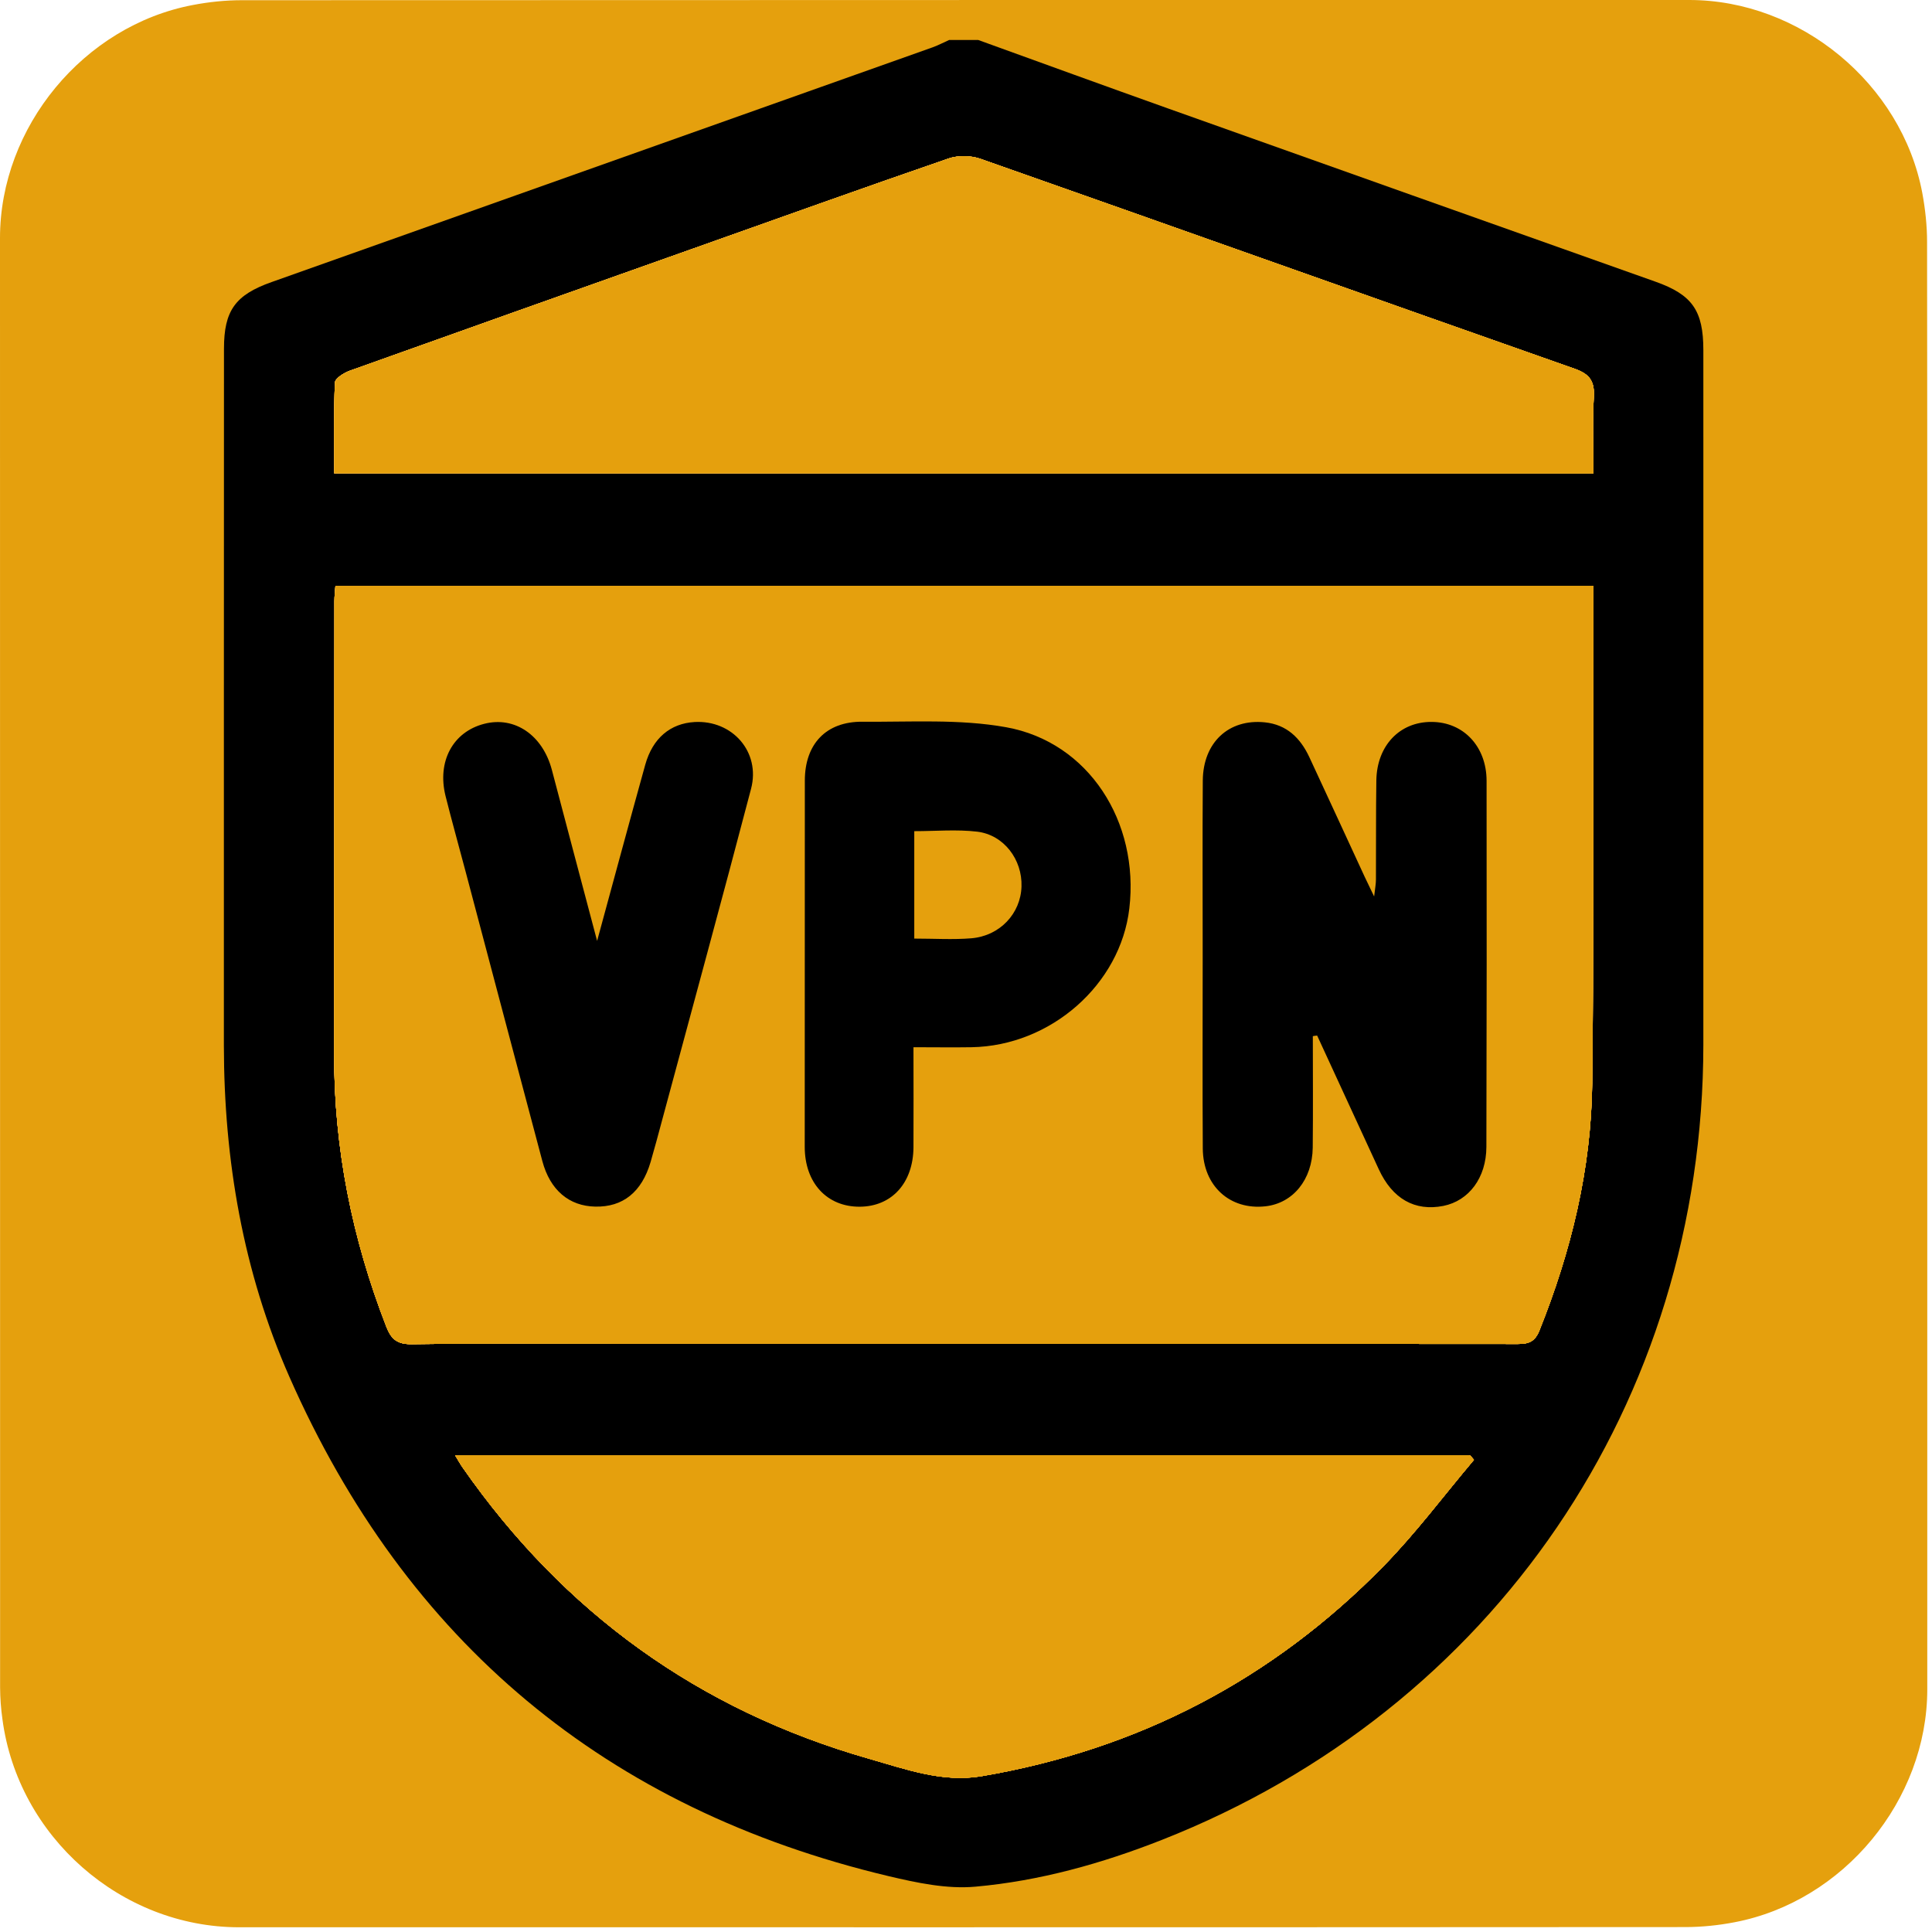
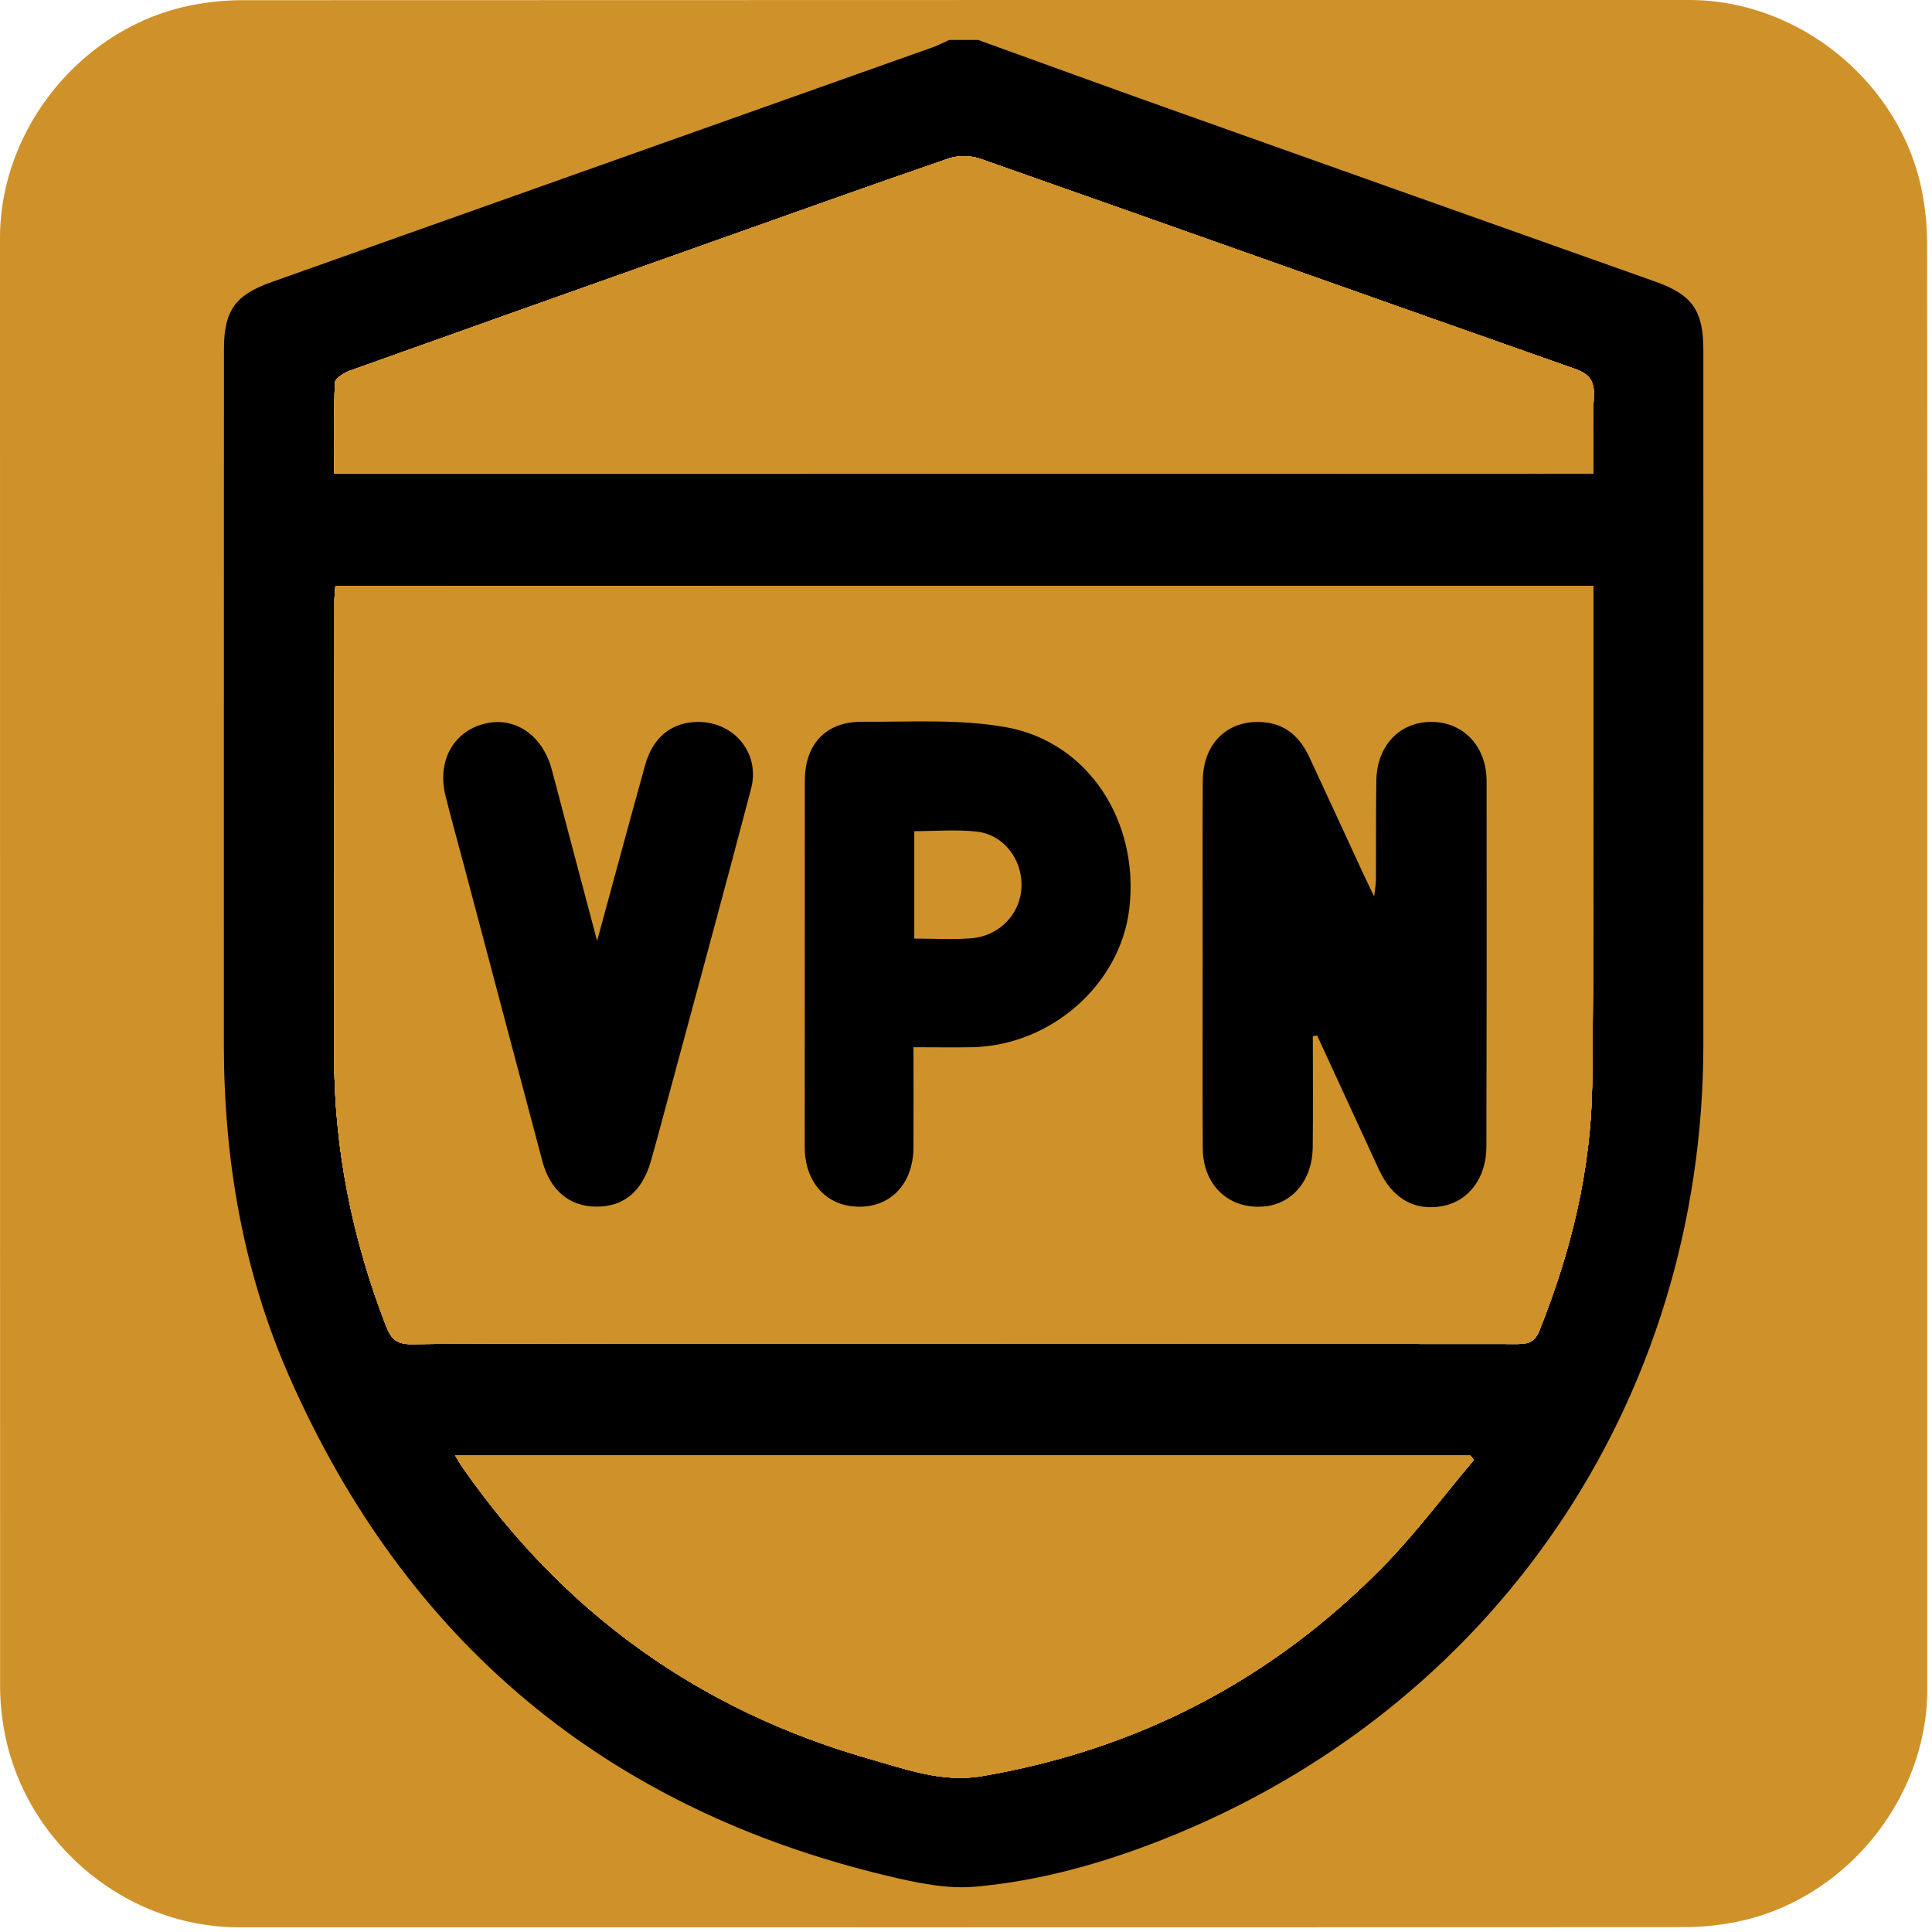
<svg xmlns="http://www.w3.org/2000/svg" id="vpn" viewBox="0 0 769 769" width="500" height="500" shape-rendering="geometricPrecision" text-rendering="geometricPrecision">
  <style>
    @keyframes shine_gradient5_f_o{0%,53.333%{fill-opacity:1}60%,to{fill-opacity:0}}@keyframes shine_gradient4_f_o{0%,50%{fill-opacity:1}56.667%,to{fill-opacity:0}}@keyframes shine_gradient3_f_o{0%,46.667%{fill-opacity:1}53.333%,to{fill-opacity:0}}@keyframes shine_gradient2_f_o{0%,43.333%{fill-opacity:1}50%,to{fill-opacity:0}}@keyframes shine_gradient1_f_o{0%,40%{fill-opacity:1}46.667%,to{fill-opacity:0}}#shine_gradient5{animation:shine_gradient5_f_o 3000ms linear infinite normal forwards}#shine_gradient4{animation:shine_gradient4_f_o 3000ms linear infinite normal forwards}#shine_gradient3{animation:shine_gradient3_f_o 3000ms linear infinite normal forwards}#shine_gradient2{animation:shine_gradient2_f_o 3000ms linear infinite normal forwards}#shine_gradient1{animation:shine_gradient1_f_o 3000ms linear infinite normal forwards}
  </style>
  <defs>
    <linearGradient id="shine_gradient5-fill" x1=".421" y1=".408" x2=".881" y2=".796" spreadMethod="pad" gradientUnits="objectBoundingBox">
-       <stop id="shine_gradient5-fill-0" offset="0%" stop-color="#e5a00d" />
+       <stop id="shine_gradient5-fill-0" offset="0%" stop-color="#cf9129" />
      <stop id="shine_gradient5-fill-1" offset="100%" stop-color="#FFDEC5" />
    </linearGradient>
    <linearGradient id="shine_gradient4-fill" x1=".04" y1=".133" x2=".527" y2=".53" spreadMethod="reflect" gradientUnits="objectBoundingBox">
-       <stop id="shine_gradient4-fill-0" offset="0%" stop-color="#e5a00d" />
+       <stop id="shine_gradient4-fill-0" offset="0%" stop-color="#cf9129" />
      <stop id="shine_gradient4-fill-1" offset="100%" stop-color="#FFDEC5" />
    </linearGradient>
    <linearGradient id="shine_gradient3-fill" x1=".741" y1=".68" x2="1.231" y2="1.067" spreadMethod="reflect" gradientUnits="objectBoundingBox">
-       <stop id="shine_gradient3-fill-0" offset="0%" stop-color="#e5a00d" />
+       <stop id="shine_gradient3-fill-0" offset="0%" stop-color="#cf9129" />
      <stop id="shine_gradient3-fill-1" offset="100%" stop-color="#FFDEC5" />
    </linearGradient>
    <linearGradient id="shine_gradient2-fill" x1="-.265" y1="-.096" x2=".332" y2=".369" spreadMethod="pad" gradientUnits="objectBoundingBox">
      <stop id="shine_gradient2-fill-0" offset="0%" stop-color="#FFDEC5" />
-       <stop id="shine_gradient2-fill-1" offset="100%" stop-color="#e5a00d" />
+       <stop id="shine_gradient2-fill-1" offset="100%" stop-color="#cf9129" />
    </linearGradient>
  </defs>
  <g id="background" transform="matrix(4 0 0 4 -796.72 -2313.48)">
-     <path id="square" d="M390.96 674.28v72.19c0 11.03-8.32 21.11-19.18 23.18-1.61.31-3.27.48-4.9.48-47.97.03-95.93.02-143.9.02-11.76 0-22.02-9.02-23.56-20.72a23.27 23.27 0 01-.23-3.12c-.01-48.09-.01-96.18-.01-144.26 0-11.03 8.32-21.12 19.18-23.18 1.61-.31 3.27-.48 4.9-.48 48.01-.02 96.02-.02 144.02-.02 11.03 0 21.13 8.33 23.18 19.18.3 1.61.48 3.27.48 4.9.03 23.94.02 47.89.02 71.83z" fill="#e5a00d" stroke="none" stroke-width="1" />
+     <path id="square" d="M390.96 674.28v72.19c0 11.03-8.32 21.11-19.18 23.18-1.61.31-3.27.48-4.9.48-47.97.03-95.93.02-143.9.02-11.76 0-22.02-9.02-23.56-20.72a23.27 23.27 0 01-.23-3.12c-.01-48.09-.01-96.18-.01-144.26 0-11.03 8.32-21.12 19.18-23.18 1.61-.31 3.27-.48 4.9-.48 48.01-.02 96.02-.02 144.02-.02 11.03 0 21.13 8.33 23.18 19.18.3 1.61.48 3.27.48 4.9.03 23.94.02 47.89.02 71.83z" fill="#cf9129" stroke="none" stroke-width="1" />
  </g>
  <g id="shield_top" transform="matrix(4 0 0 4 -796.69 -2313.45)">
    <g id="shield_group" stroke="none" stroke-width="1">
      <path id="shield_border" d="M296.51 582.34c6.33 2.29 12.65 4.59 18.99 6.85 16.13 5.75 32.27 11.47 48.4 17.2 3.67 1.3 4.77 2.88 4.77 6.82 0 23.04.01 46.09 0 69.13-.03 35.52-20.85 66.1-53.89 79.11-5.97 2.35-12.15 4.08-18.53 4.65-2.84.26-5.84-.38-8.67-1.05-28.08-6.68-47.98-23.29-59.61-49.68-4.61-10.47-6.51-21.57-6.52-32.99-.01-23.1.01-46.21.01-69.31 0-3.8 1.12-5.36 4.74-6.64 21.94-7.79 43.88-15.58 65.81-23.37.55-.2 1.07-.48 1.61-.72h2.89z" fill="#000" />
-       <path id="shine_gradient6" d="M244.46 723.18c.32.52.51.87.74 1.2 10.05 14.43 23.5 24.14 40.41 28.98 3.65 1.04 7.35 2.41 11.23 1.75 15.57-2.65 28.95-9.62 40-20.9 3.23-3.3 6.01-7.04 9-10.58-.13-.15-.25-.3-.38-.45h-101zm-12.03-97.72h125.3c0-2.6-.1-5.11.04-7.59.09-1.57-.41-2.29-1.93-2.82-19.71-6.93-39.39-13.95-59.1-20.88-.96-.34-2.24-.36-3.19-.03-8.57 2.95-17.11 6.02-25.66 9.05-11.3 4.01-22.61 8.02-33.9 12.06-.59.21-1.47.76-1.49 1.19-.13 2.97-.07 5.95-.07 9.02zm125.3 11.2H232.55c-.04.57-.1 1.04-.1 1.5-.01 15.02-.01 30.04-.03 45.06-.02 9.38 1.79 18.39 5.18 27.12.5 1.3 1.1 1.8 2.57 1.78 7-.1 14-.05 21.01-.05 29.68 0 59.37 0 89.05.03 1.09 0 1.69-.25 2.13-1.35 3.16-7.89 5.15-16.05 5.25-24.56.15-12.63.09-25.25.11-37.88.01-3.83.01-7.66.01-11.65z" fill="#e5a00d" />
+       <path id="shine_gradient6" d="M244.46 723.18c.32.52.51.87.74 1.2 10.05 14.43 23.5 24.14 40.41 28.98 3.65 1.04 7.35 2.41 11.23 1.75 15.57-2.65 28.95-9.62 40-20.9 3.23-3.3 6.01-7.04 9-10.58-.13-.15-.25-.3-.38-.45h-101zm-12.03-97.72h125.3c0-2.6-.1-5.11.04-7.59.09-1.57-.41-2.29-1.93-2.82-19.71-6.93-39.39-13.95-59.1-20.88-.96-.34-2.24-.36-3.19-.03-8.57 2.95-17.11 6.02-25.66 9.05-11.3 4.01-22.61 8.02-33.9 12.06-.59.21-1.47.76-1.49 1.19-.13 2.97-.07 5.95-.07 9.02zm125.3 11.2H232.55c-.04.57-.1 1.04-.1 1.5-.01 15.02-.01 30.04-.03 45.06-.02 9.38 1.79 18.39 5.18 27.12.5 1.3 1.1 1.8 2.57 1.78 7-.1 14-.05 21.01-.05 29.68 0 59.37 0 89.05.03 1.09 0 1.69-.25 2.13-1.35 3.16-7.89 5.15-16.05 5.25-24.56.15-12.63.09-25.25.11-37.88.01-3.83.01-7.66.01-11.65z" fill="#cf9129" />
      <path id="shine_gradient5" d="M244.46 723.18c.32.52.51.87.74 1.2 10.05 14.43 23.5 24.14 40.41 28.98 3.65 1.04 7.35 2.41 11.23 1.75 15.57-2.65 28.95-9.62 40-20.9 3.23-3.3 6.01-7.04 9-10.58-.13-.15-.25-.3-.38-.45h-101zm-12.03-97.72h125.3c0-2.6-.1-5.11.04-7.59.09-1.57-.41-2.29-1.93-2.82-19.71-6.93-39.39-13.95-59.1-20.88-.96-.34-2.24-.36-3.19-.03-8.57 2.95-17.11 6.02-25.66 9.05-11.3 4.01-22.61 8.02-33.9 12.06-.59.21-1.47.76-1.49 1.19-.13 2.97-.07 5.95-.07 9.02zm125.3 11.2H232.55c-.04.57-.1 1.04-.1 1.5-.01 15.02-.01 30.04-.03 45.06-.02 9.38 1.79 18.39 5.18 27.12.5 1.3 1.1 1.8 2.57 1.78 7-.1 14-.05 21.01-.05 29.68 0 59.37 0 89.05.03 1.09 0 1.69-.25 2.13-1.35 3.16-7.89 5.15-16.05 5.25-24.56.15-12.63.09-25.25.11-37.88.01-3.83.01-7.66.01-11.65z" fill="url(#shine_gradient5-fill)" />
      <path id="shine_gradient4" d="M244.46 723.18c.32.52.51.87.74 1.2 10.05 14.43 23.5 24.14 40.41 28.98 3.65 1.04 7.35 2.41 11.23 1.75 15.57-2.65 28.95-9.62 40-20.9 3.23-3.3 6.01-7.04 9-10.58-.13-.15-.25-.3-.38-.45h-101zm-12.03-97.72h125.3c0-2.6-.1-5.11.04-7.59.09-1.57-.41-2.29-1.93-2.82-19.71-6.93-39.39-13.95-59.1-20.88-.96-.34-2.24-.36-3.19-.03-8.57 2.95-17.11 6.02-25.66 9.05-11.3 4.01-22.61 8.02-33.9 12.06-.59.21-1.47.76-1.49 1.19-.13 2.97-.07 5.95-.07 9.02zm125.3 11.2H232.55c-.04.57-.1 1.04-.1 1.5-.01 15.02-.01 30.04-.03 45.06-.02 9.38 1.79 18.39 5.18 27.12.5 1.3 1.1 1.8 2.57 1.78 7-.1 14-.05 21.01-.05 29.68 0 59.37 0 89.05.03 1.09 0 1.69-.25 2.13-1.35 3.16-7.89 5.15-16.05 5.25-24.56.15-12.63.09-25.25.11-37.88.01-3.83.01-7.66.01-11.65z" fill="url(#shine_gradient4-fill)" />
      <path id="shine_gradient3" d="M244.46 723.18c.32.52.51.87.74 1.2 10.05 14.43 23.5 24.14 40.41 28.98 3.65 1.04 7.35 2.41 11.23 1.75 15.57-2.65 28.95-9.62 40-20.9 3.23-3.3 6.01-7.04 9-10.58-.13-.15-.25-.3-.38-.45h-101zm-12.03-97.72h125.3c0-2.6-.1-5.11.04-7.59.09-1.57-.41-2.29-1.93-2.82-19.71-6.93-39.39-13.95-59.1-20.88-.96-.34-2.24-.36-3.19-.03-8.57 2.95-17.11 6.02-25.66 9.05-11.3 4.01-22.61 8.02-33.9 12.06-.59.21-1.47.76-1.49 1.19-.13 2.97-.07 5.95-.07 9.02zm125.3 11.2H232.55c-.04.57-.1 1.04-.1 1.5-.01 15.02-.01 30.04-.03 45.06-.02 9.38 1.79 18.39 5.18 27.12.5 1.3 1.1 1.8 2.57 1.78 7-.1 14-.05 21.01-.05 29.68 0 59.37 0 89.05.03 1.09 0 1.69-.25 2.13-1.35 3.16-7.89 5.15-16.05 5.25-24.56.15-12.63.09-25.25.11-37.88.01-3.83.01-7.66.01-11.65z" fill="url(#shine_gradient3-fill)" />
      <path id="shine_gradient2" d="M244.46 723.18c.32.52.51.87.74 1.2 10.05 14.43 23.5 24.14 40.41 28.98 3.65 1.04 7.35 2.41 11.23 1.75 15.57-2.65 28.95-9.62 40-20.9 3.23-3.3 6.01-7.04 9-10.58-.13-.15-.25-.3-.38-.45h-101zm-12.03-97.72h125.3c0-2.6-.1-5.11.04-7.59.09-1.57-.41-2.29-1.93-2.82-19.71-6.93-39.39-13.95-59.1-20.88-.96-.34-2.24-.36-3.19-.03-8.57 2.95-17.11 6.02-25.66 9.05-11.3 4.01-22.61 8.02-33.9 12.06-.59.21-1.47.76-1.49 1.19-.13 2.97-.07 5.95-.07 9.02zm125.3 11.2H232.55c-.04.57-.1 1.04-.1 1.5-.01 15.02-.01 30.04-.03 45.06-.02 9.38 1.79 18.39 5.18 27.12.5 1.3 1.1 1.8 2.57 1.78 7-.1 14-.05 21.01-.05 29.68 0 59.37 0 89.05.03 1.09 0 1.69-.25 2.13-1.35 3.16-7.89 5.15-16.05 5.25-24.56.15-12.63.09-25.25.11-37.88.01-3.83.01-7.66.01-11.65z" fill="url(#shine_gradient2-fill)" />
-       <path id="shine_gradient1" d="M244.46 723.18c.32.52.51.87.74 1.2 10.05 14.43 23.5 24.14 40.41 28.98 3.65 1.04 7.35 2.41 11.23 1.75 15.57-2.65 28.95-9.62 40-20.9 3.23-3.3 6.01-7.04 9-10.58-.13-.15-.25-.3-.38-.45h-101zm-12.03-97.72h125.3c0-2.6-.1-5.11.04-7.59.09-1.57-.41-2.29-1.93-2.82-19.71-6.93-39.39-13.95-59.1-20.88-.96-.34-2.24-.36-3.19-.03-8.57 2.95-17.11 6.02-25.66 9.05-11.3 4.01-22.61 8.02-33.9 12.06-.59.21-1.47.76-1.49 1.19-.13 2.97-.07 5.95-.07 9.02zm125.3 11.2H232.55c-.04.57-.1 1.04-.1 1.5-.01 15.02-.01 30.04-.03 45.06-.02 9.38 1.79 18.39 5.18 27.12.5 1.3 1.1 1.8 2.57 1.78 7-.1 14-.05 21.01-.05 29.68 0 59.37 0 89.05.03 1.09 0 1.69-.25 2.13-1.35 3.16-7.89 5.15-16.05 5.25-24.56.15-12.63.09-25.25.11-37.88.01-3.83.01-7.66.01-11.65z" fill="#e5a00d" />
+       <path id="shine_gradient1" d="M244.46 723.18c.32.52.51.87.74 1.2 10.05 14.43 23.5 24.14 40.41 28.98 3.65 1.04 7.35 2.41 11.23 1.75 15.57-2.65 28.95-9.62 40-20.9 3.23-3.3 6.01-7.04 9-10.58-.13-.15-.25-.3-.38-.45h-101zm-12.03-97.72h125.3c0-2.6-.1-5.11.04-7.59.09-1.57-.41-2.29-1.93-2.82-19.71-6.93-39.39-13.95-59.1-20.88-.96-.34-2.24-.36-3.19-.03-8.57 2.95-17.11 6.02-25.66 9.05-11.3 4.01-22.61 8.02-33.9 12.06-.59.21-1.47.76-1.49 1.19-.13 2.97-.07 5.95-.07 9.02zm125.3 11.2H232.55c-.04.57-.1 1.04-.1 1.5-.01 15.02-.01 30.04-.03 45.06-.02 9.38 1.79 18.39 5.18 27.12.5 1.3 1.1 1.8 2.57 1.78 7-.1 14-.05 21.01-.05 29.68 0 59.37 0 89.05.03 1.09 0 1.69-.25 2.13-1.35 3.16-7.89 5.15-16.05 5.25-24.56.15-12.63.09-25.25.11-37.88.01-3.83.01-7.66.01-11.65z" fill="#cf9129" />
      <path id="letter_n" d="M329.81 681.47c0 3.7.03 7.39-.01 11.09-.04 3.19-1.97 5.54-4.71 5.84-3.53.39-6.2-2.02-6.23-5.74-.04-6.34-.01-12.69-.01-19.03 0-5.86-.03-11.73.01-17.59.03-3.8 2.58-6.16 6.16-5.8 2.19.22 3.55 1.56 4.44 3.46 1.84 3.95 3.66 7.91 5.49 11.87.25.53.51 1.06.96 2 .1-.84.18-1.27.18-1.69.02-3.29-.01-6.58.04-9.87.06-3.46 2.33-5.83 5.5-5.81 3.15.01 5.46 2.42 5.47 5.85.02 12.15.01 24.29-.02 36.44-.01 3.07-1.74 5.36-4.28 5.87-2.84.56-5.07-.7-6.43-3.65-2.04-4.43-4.09-8.87-6.13-13.3-.14.01-.28.03-.43.06z" fill="#000" />
      <path id="letter_v" d="M258.59 671.99c1.68-6.16 3.21-11.85 4.79-17.53.74-2.65 2.5-4.11 4.91-4.25 3.76-.21 6.58 2.98 5.62 6.64-2.89 11.02-5.9 22.01-8.86 33.01-.37 1.38-.74 2.77-1.14 4.14-.88 2.99-2.76 4.49-5.5 4.43-2.61-.05-4.5-1.64-5.27-4.53-2.55-9.57-5.07-19.14-7.61-28.71-.67-2.54-1.38-5.06-2.02-7.61-.86-3.45.73-6.39 3.84-7.19 3.04-.79 5.83 1.13 6.74 4.59 1.45 5.52 2.92 11.04 4.5 17.01z" fill="#000" />
      <path id="letter_p" d="M299.3 650.73c-4.65-.84-9.52-.51-14.3-.55-3.63-.03-5.74 2.22-5.74 5.87-.01 12.14-.01 24.29-.01 36.43 0 3.59 2.21 5.98 5.48 5.96 3.18-.02 5.31-2.36 5.34-5.9.02-3.22 0-6.45 0-9.97 2.09 0 3.93.03 5.77 0 7.89-.13 14.83-6.24 15.71-13.81 1.01-8.62-4.05-16.55-12.25-18.03zm-3.47 21c-1.83.15-3.68.03-5.68.03v-10.69c2.14 0 4.22-.19 6.26.05 2.66.32 4.5 2.78 4.41 5.46-.08 2.68-2.14 4.91-4.99 5.15z" fill="#000" />
    </g>
  </g>
</svg>
